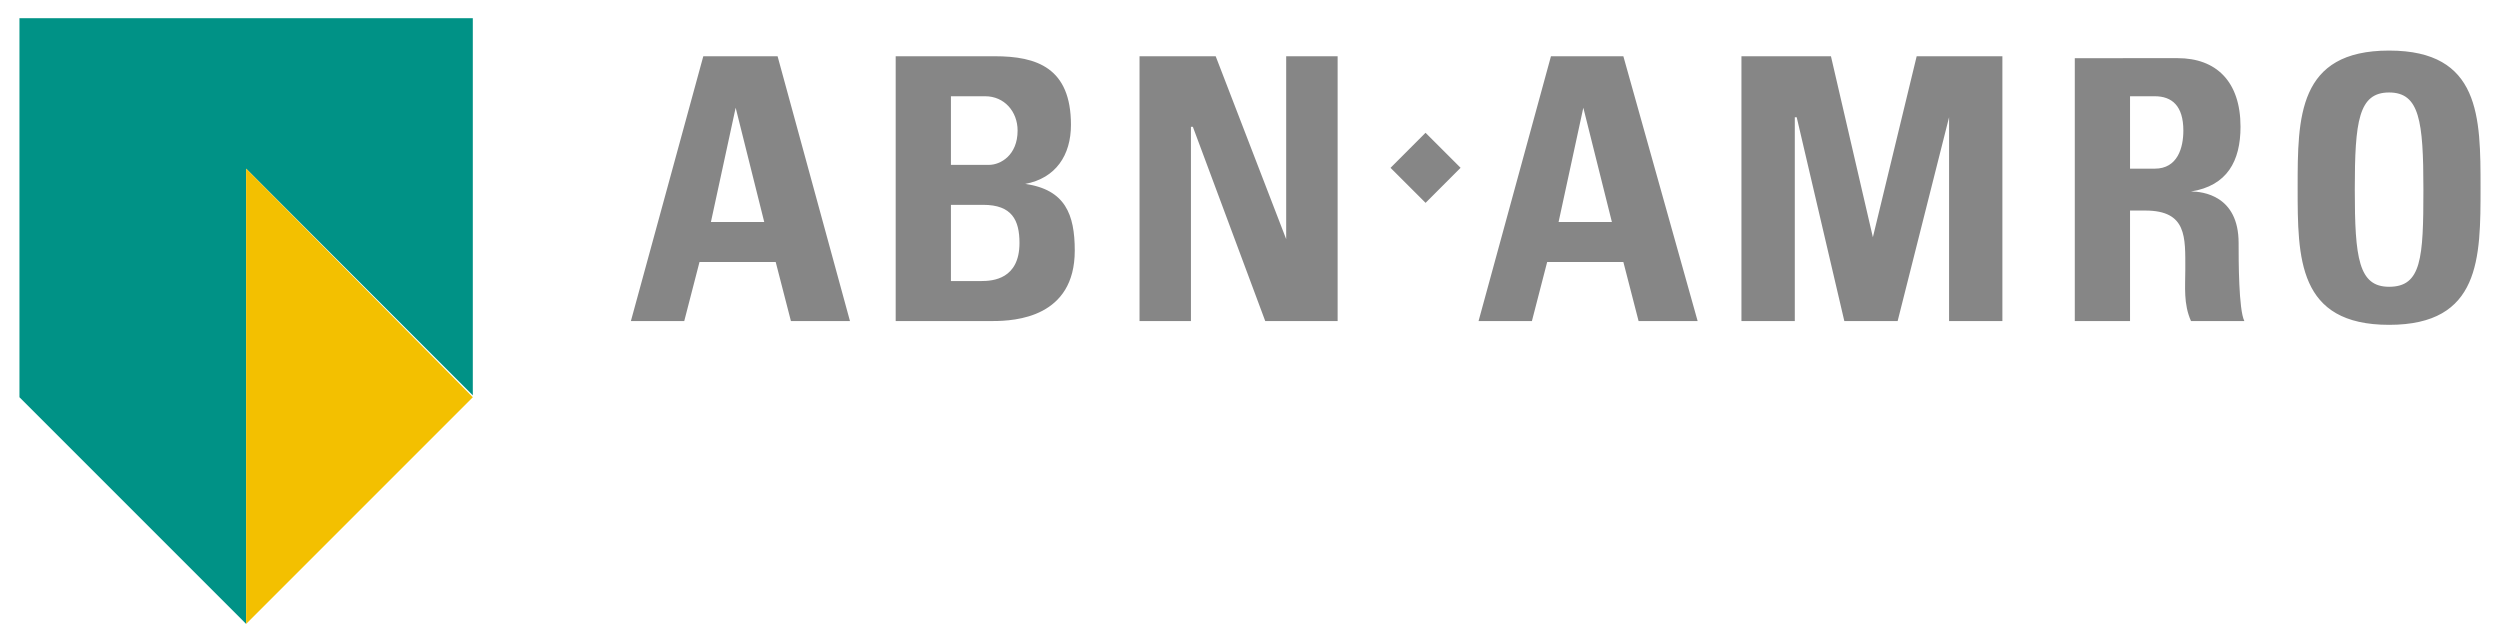
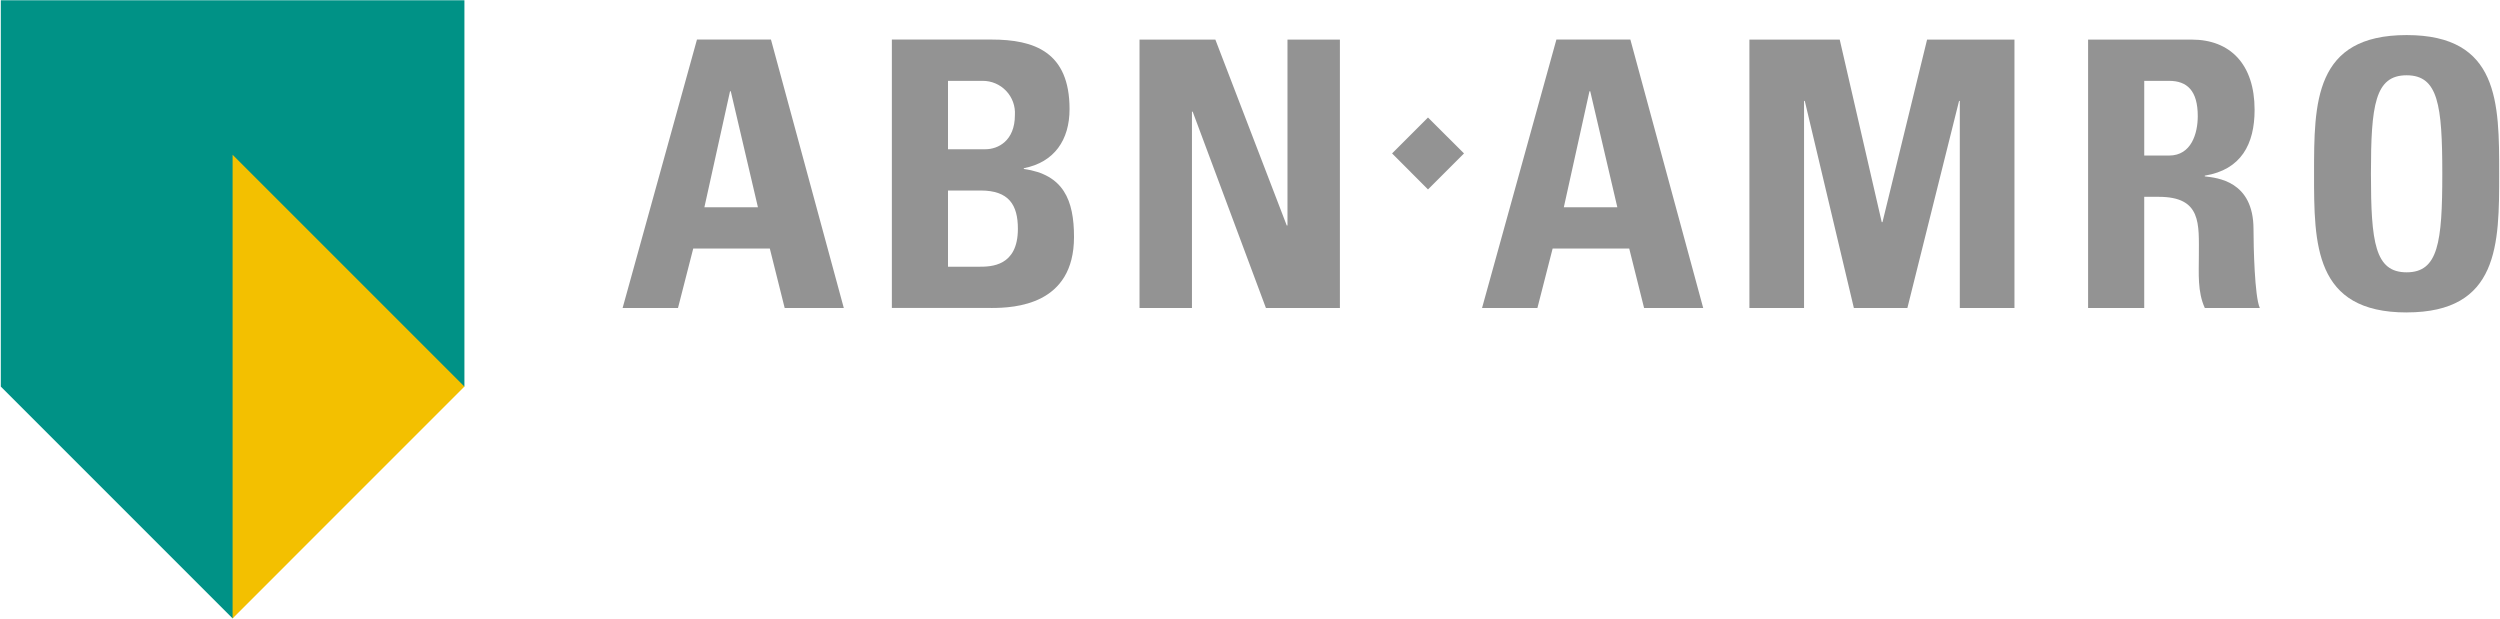
- <svg xmlns="http://www.w3.org/2000/svg" id="svg714" version="1.1" width="1024" height="263" viewBox="-0.954 -0.954 131.109 33.708">
-   <defs id="defs711" />
-   <polygon class="st2" points="23.9,0.1 0.1,0.1 0.1,20 12,31.9 12,8 23.9,19.9 " id="polygon649" style="fill:#009286" transform="translate(-0.1,-0.1)" />
-   <polygon class="st1" points="23.9,20 12,31.9 12,8 " id="polygon651" style="fill:#f3c000" transform="translate(-0.1,-0.1)" />
-   <path id="path653" d="m 124.4,1.701 c -4.8,0 -4.801,3.499 -4.801,7.199 0,3.7 7.8e-4,7.199 4.801,7.199 4.8,0 4.801,-3.499 4.801,-7.199 0,-3.7 -7.8e-4,-7.199 -4.801,-7.199 z M 35.9,2 32.099,15.9 H 34.9 l 0.801,-3.1 h 4 L 40.5,15.9 h 3.1 L 39.8,2 Z m 10.1,0 V 15.9 h 5.1 c 1.2,0 4.301,-0.199 4.301,-3.699 0,-1.9 -0.5,-3.2 -2.6,-3.5 1.6,-0.3 2.4,-1.502 2.4,-3.102 0,-3 -1.8,-3.6 -4,-3.6 z m 12.801,0 V 15.9 h 2.699 V 5.701 h 0.1 L 65.4,15.9 h 3.801 V 2 h -2.701 v 9.6 L 62.8,2 Z M 80.4,2 76.599,15.9 H 79.4 l 0.801,-3.1 h 4 L 85,15.9 h 3.1 L 84.201,2 Z m 10,0 V 15.9 h 2.801 V 5.201 h 0.1 l 2.5,10.699 h 2.799 L 101.3,5.201 V 15.9 h 2.799 V 2 h -4.5 l -2.299,9.5 -2.201,-9.5 z m 17.5,0.1 V 15.9 h 2.9 v -5.801 h 0.799 c 2.2,0 2.102,1.402 2.102,3.102 0,0.9 -0.101,1.799 0.299,2.699 h 2.801 c -0.3,-0.6 -0.301,-3.2 -0.301,-4.1 0,-2.5 -1.9,-2.701 -2.5,-2.701 1.9,-0.3 2.6,-1.598 2.6,-3.398 0,-2.4 -1.299,-3.602 -3.299,-3.602 z m 16.5,1.801 c 1.6,0 1.801,1.5 1.801,5.1 0,3.6 -0.101,5.1 -1.801,5.1 -1.6,0 -1.801,-1.5 -1.801,-5.1 0,-3.6 0.201,-5.1 1.801,-5.1 z M 48.9,4.099 h 1.801 c 1,0 1.699,0.801 1.699,1.801 0,1.3 -0.9,1.801 -1.5,1.801 h -2 z m 61.9,0 h 1.299 c 0.9,0 1.5,0.501 1.5,1.801 0,0.9 -0.3,2 -1.5,2 h -1.299 z m -73.201,0.602 1.5,6 h -2.799 z m 44.5,0 1.5,6 h -2.799 z m -8.283,1.316 -1.838,1.84 1.84,1.838 1.838,-1.84 z M 48.9,9.8 h 1.699 c 1.5,0 1.9,0.8 1.9,2 0,1.9 -1.4,2 -2,2 H 48.9 Z" style="fill:#868686" />
+ <svg xmlns="http://www.w3.org/2000/svg" id="Layer_2" data-name="Layer 2" viewBox="0 0 305.5 75.6">
+   <defs>
+     <style>.cls-1{fill:#009286;}.cls-2{fill:#f3c000;}.cls-3{fill:#939393;}</style>
+   </defs>
+   <g id="logo">
+     <polygon class="cls-1" points="0.099 0.031 0.099 47.24 28.424 75.569 42.588 47.243 56.752 47.24 56.752 0.031 0.099 0.031" />
+     <polygon class="cls-2" points="28.424 75.569 56.752 47.24 28.424 18.915 28.424 75.569" />
+     <path class="cls-3" d="M82.851,37.635l1.863-7.268h9.357l1.817,7.268h7.224l-8.9-32.8H85.169l-9.086,32.8Zm9.767-12.31H86.077l3.134-14.176H89.3Z" />
+     <path class="cls-3" d="M115.844,23.28h4c3.451,0,4.542,1.772,4.542,4.682,0,4.585-3.271,4.631-4.724,4.631h-3.816V23.28Zm0-13.4h4.224a3.929,3.929,0,0,1,3.953,4.178c0,3.18-2.09,4.179-3.589,4.179h-4.587V9.88Zm5.269,27.755c2.908,0,10.131-.362,10.131-8.677,0-4.495-1.272-7.631-6.133-8.312v-.09c3.726-.726,5.588-3.453,5.588-7.223,0-6.995-4.314-8.5-9.54-8.5H108.985v32.8h12.128Z" />
+     <polygon class="cls-3" points="145.657 37.635 145.657 13.649 145.746 13.649 154.695 37.635 163.736 37.635 163.736 4.838 157.33 4.838 157.33 27.55 157.239 27.55 148.517 4.838 139.25 4.838 139.25 37.635 145.657 37.635" />
+     <polygon class="cls-3" points="174.5 23.15 178.901 18.748 174.5 14.36 170.112 18.748 174.5 23.15" />
+     <path class="cls-3" d="M187.871,37.635l1.862-7.268h9.357l1.817,7.268h7.224l-8.9-32.8h-9.039l-9.086,32.8Zm9.766-12.31H191.1l3.134-14.176h.091Z" />
+     <polygon class="cls-3" points="220.454 37.635 220.454 12.333 220.544 12.333 226.542 37.635 233.082 37.635 239.397 12.333 239.487 12.333 239.487 37.635 246.167 37.635 246.167 4.838 235.49 4.838 230.04 27.141 229.948 27.141 224.813 4.838 213.778 4.838 213.778 37.635 220.454 37.635" />
+     <path class="cls-3" d="M262.026,9.88h3.041c2.181,0,3.5,1.181,3.5,4.313,0,2.089-.772,4.815-3.5,4.815h-3.041Zm0,14.172H263.8c5.269,0,4.9,3.315,4.9,7.223,0,2.137-.181,4.362.727,6.36h6.723c-.636-1.36-.772-7.541-.772-9.63,0-5.907-4.453-6.269-5.953-6.451v-.09c4.453-.727,6.087-3.86,6.087-8.041,0-5.587-3-8.584-7.677-8.584H255.165v32.8h6.859l0-13.583Z" />
+     <path class="cls-3" d="M294.089,33.277c-3.861,0-4.361-3.635-4.361-12.039s.5-12.038,4.361-12.038,4.36,3.637,4.36,12.038S297.947,33.277,294.089,33.277Zm0,4.9c11.312,0,11.312-8.358,11.312-16.944,0-8.676,0-16.947-11.312-16.947s-11.312,8.271-11.312,16.947C282.776,29.822,282.776,38.181,294.089,38.181Z" />
+   </g>
</svg>
